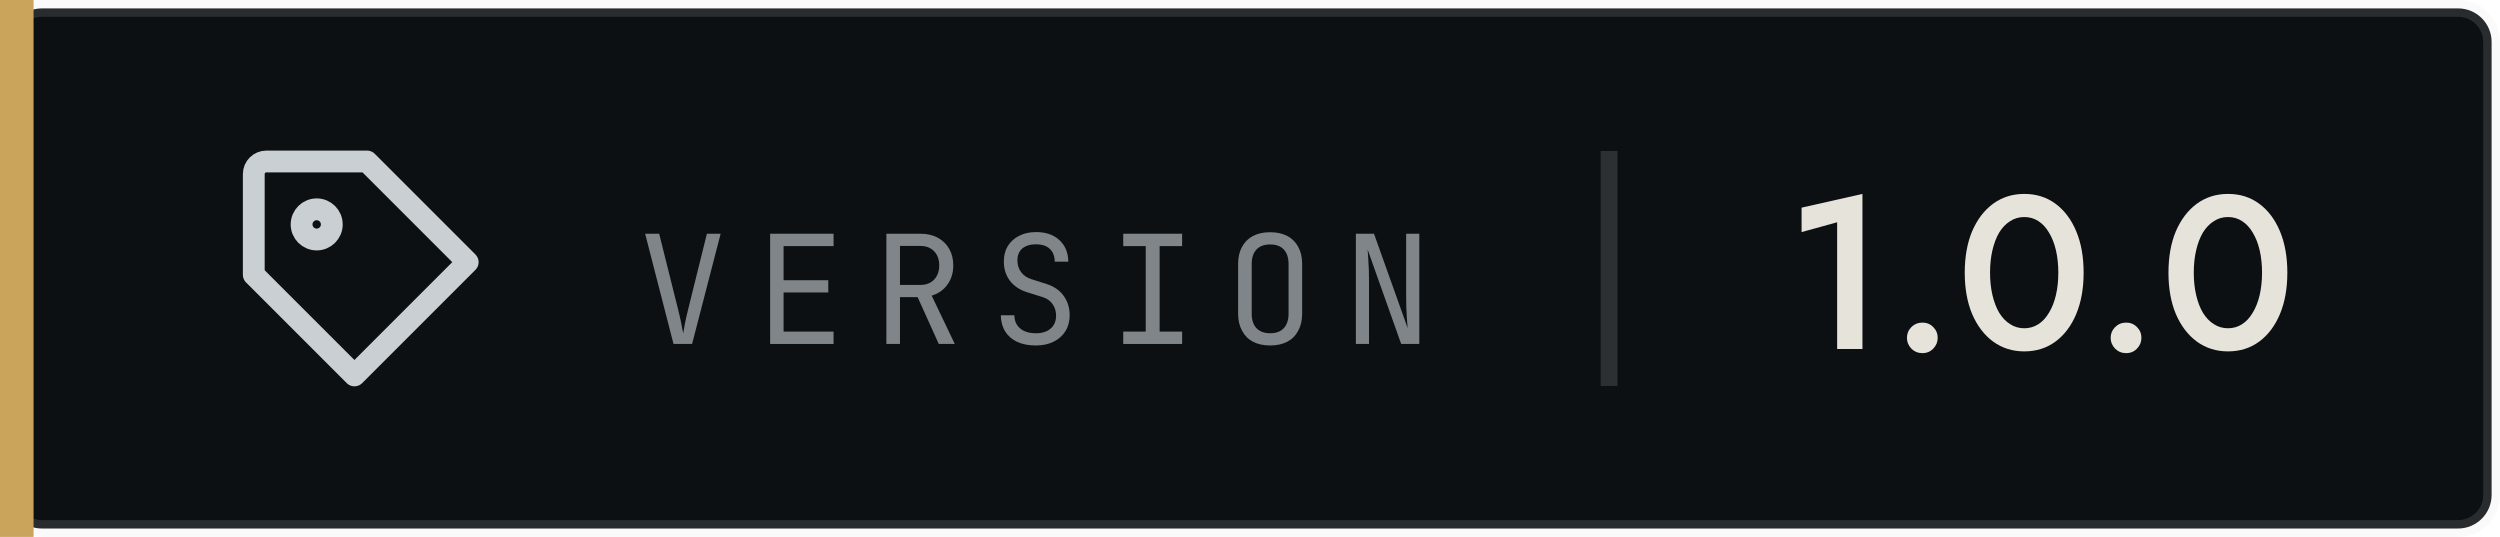
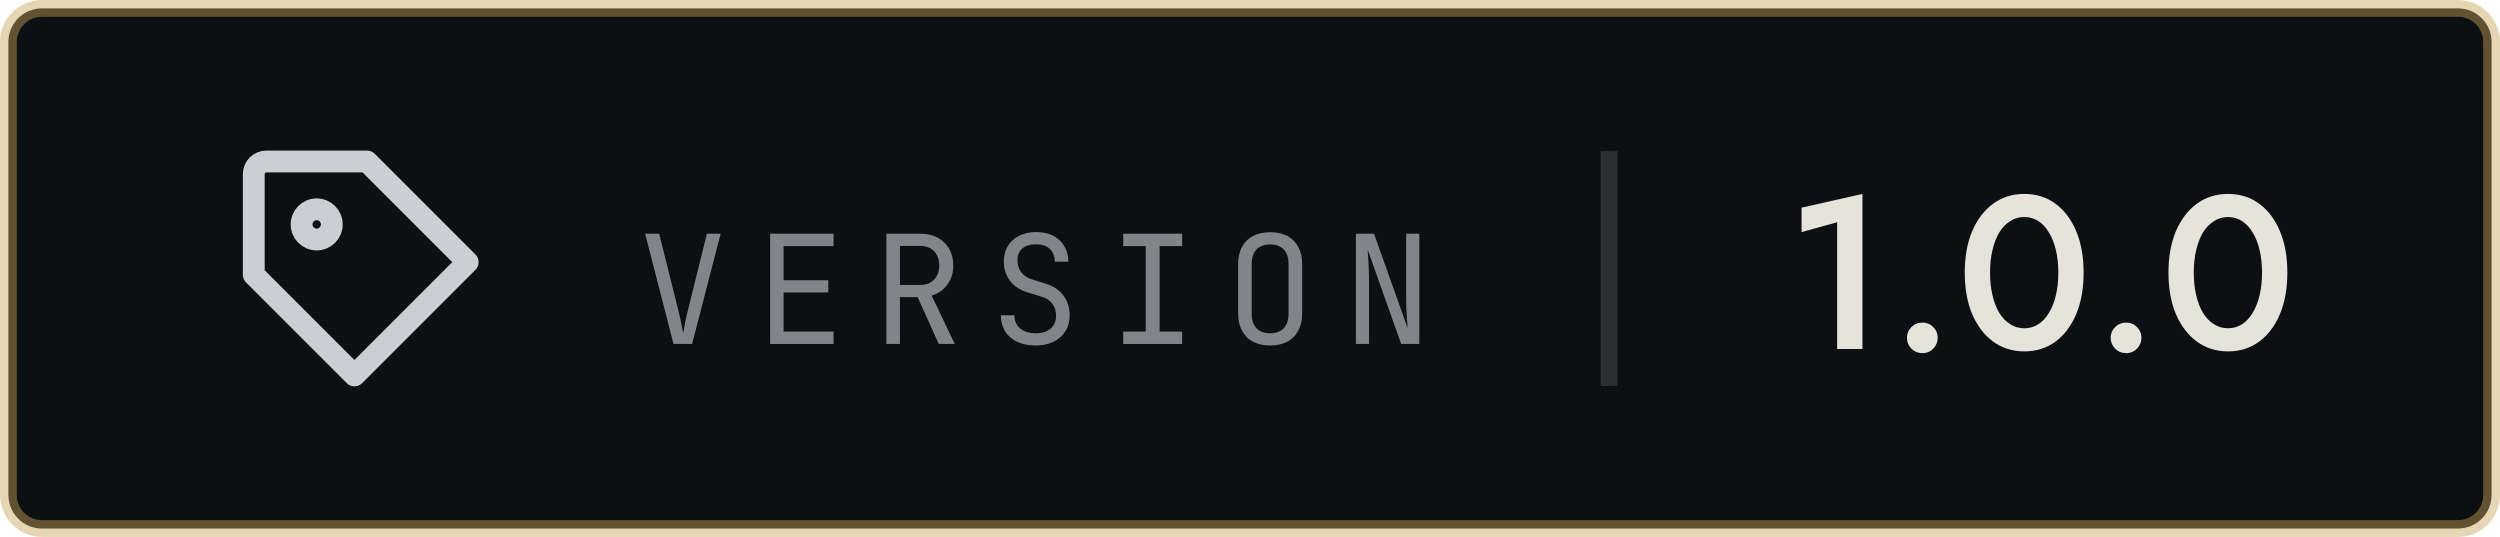
<svg xmlns="http://www.w3.org/2000/svg" viewBox="0 0 149 32" width="149" height="32" role="img">
  <defs>
    <path id="g1" d="M238 0 50 -730H143L267 -234Q280 -182 289 -138Q298 -93 302 -70Q306 -93 314 -138Q323 -182 336 -234L459 -730H550L361 0Z" />
    <path id="g2" d="M100 0V-730H520V-648H189V-422H485V-341H189V-82H520V0Z" />
    <path id="g3" d="M92 0V-730H318Q383 -730 432 -704Q481 -677 508 -630Q535 -583 535 -520Q535 -446 496 -393Q458 -340 392 -320L545 0H439L299 -310H182V0ZM182 -391H318Q374 -391 408 -426Q442 -462 442 -520Q442 -579 408 -614Q374 -649 318 -649H182Z" />
    <path id="g4" d="M304 10Q232 10 180 -14Q129 -38 101 -83Q73 -128 72 -190H162Q162 -135 200 -103Q237 -71 304 -71Q367 -71 402 -102Q438 -133 438 -188Q438 -232 414 -265Q391 -298 347 -311L248 -342Q173 -365 132 -419Q92 -473 92 -546Q92 -605 118 -648Q145 -692 193 -716Q241 -741 306 -741Q402 -741 460 -688Q518 -634 519 -545H429Q429 -599 396 -630Q364 -660 305 -660Q247 -660 214 -632Q182 -604 182 -554Q182 -509 206 -476Q230 -443 275 -429L375 -397Q448 -374 488 -319Q528 -264 528 -190Q528 -130 500 -85Q472 -40 422 -15Q371 10 304 10Z" />
    <path id="g5" d="M105 0V-82H254V-648H105V-730H495V-648H346V-82H495V0Z" />
    <path id="g6" d="M300 10Q234 10 186 -15Q139 -40 114 -88Q88 -135 88 -200V-530Q88 -596 114 -643Q139 -690 186 -715Q234 -740 300 -740Q366 -740 414 -715Q461 -690 486 -643Q512 -596 512 -531V-200Q512 -135 486 -88Q461 -40 414 -15Q366 10 300 10ZM300 -71Q359 -71 390 -104Q422 -138 422 -200V-530Q422 -592 390 -626Q359 -659 300 -659Q242 -659 210 -626Q178 -592 178 -530V-200Q178 -138 210 -104Q242 -71 300 -71Z" />
    <path id="g7" d="M90 0V-730H210L433 -105Q431 -130 428 -166Q426 -203 424 -244Q423 -284 423 -320V-730H510V0H390L168 -625Q170 -601 172 -564Q174 -528 176 -488Q177 -447 177 -410V0Z" />
    <path id="g8" d="M75 -536 238 -581V0H354V-711L75 -648Z" />
    <path id="g9" d="M84 -51Q84 -23 104 -2Q125 19 155 19Q185 19 205 -2Q225 -23 225 -51Q225 -80 205 -100Q185 -121 155 -121Q125 -121 104 -100Q84 -80 84 -51Z" />
    <path id="g10" d="M156 -350Q156 -406 167 -453Q178 -500 198 -534Q219 -568 248 -586Q277 -605 313 -605Q349 -605 378 -586Q406 -568 426 -534Q447 -500 458 -453Q469 -406 469 -350Q469 -294 458 -247Q447 -200 426 -166Q406 -132 378 -114Q349 -95 313 -95Q277 -95 248 -114Q219 -132 198 -166Q178 -200 167 -247Q156 -294 156 -350ZM40 -350Q40 -241 74 -160Q109 -79 170 -34Q232 11 313 11Q395 11 456 -34Q517 -79 551 -160Q585 -241 585 -350Q585 -459 551 -540Q517 -621 456 -666Q395 -711 313 -711Q232 -711 170 -666Q109 -621 74 -540Q40 -459 40 -350Z" />
  </defs>
-   <rect x="0.5" y="0.5" width="148" height="31" rx="2" fill="#0d1013" stroke="#d6dbde" stroke-width="1" stroke-opacity="0.14" />
-   <rect x="0" y="0" width="2" height="32" rx="0" fill="#c9a45a" />
+   <rect x="0.5" y="0.5" width="148" height="31" rx="2" fill="#0d1013" stroke="#c9a45a" stroke-width="1" stroke-opacity="0.45" />
  <g transform="translate(12.5 7) scale(0.75)" fill="none" stroke="#c9cfd2" stroke-width="1.733" stroke-linecap="round" stroke-linejoin="round">
    <path d="M3.5 12.5V4.5a1 1 0 011-1h8l8 8-9 9z" />
    <circle cx="8.5" cy="8.5" r="1.2" />
  </g>
  <g transform="scale(0.009)" fill="#7f8589">
    <use href="#g1" x="4222.2" y="2277.8" />
    <use href="#g2" x="5000.0" y="2277.8" />
    <use href="#g3" x="5777.8" y="2277.8" />
    <use href="#g4" x="6555.6" y="2277.8" />
    <use href="#g5" x="7333.3" y="2277.8" />
    <use href="#g6" x="8111.1" y="2277.8" />
    <use href="#g7" x="8888.9" y="2277.8" />
  </g>
  <rect x="95.4" y="9" width="1" height="14" rx="0" fill="#d6dbde" fill-opacity="0.16" />
  <g transform="scale(0.013)" fill="#e6e3da">
    <use href="#g8" x="8184.6" y="1600.0" />
    <use href="#g9" x="8658.6" y="1600.0" />
    <use href="#g10" x="8967.6" y="1600.0" />
    <use href="#g9" x="9592.6" y="1600.0" />
    <use href="#g10" x="9901.6" y="1600.0" />
  </g>
</svg>
